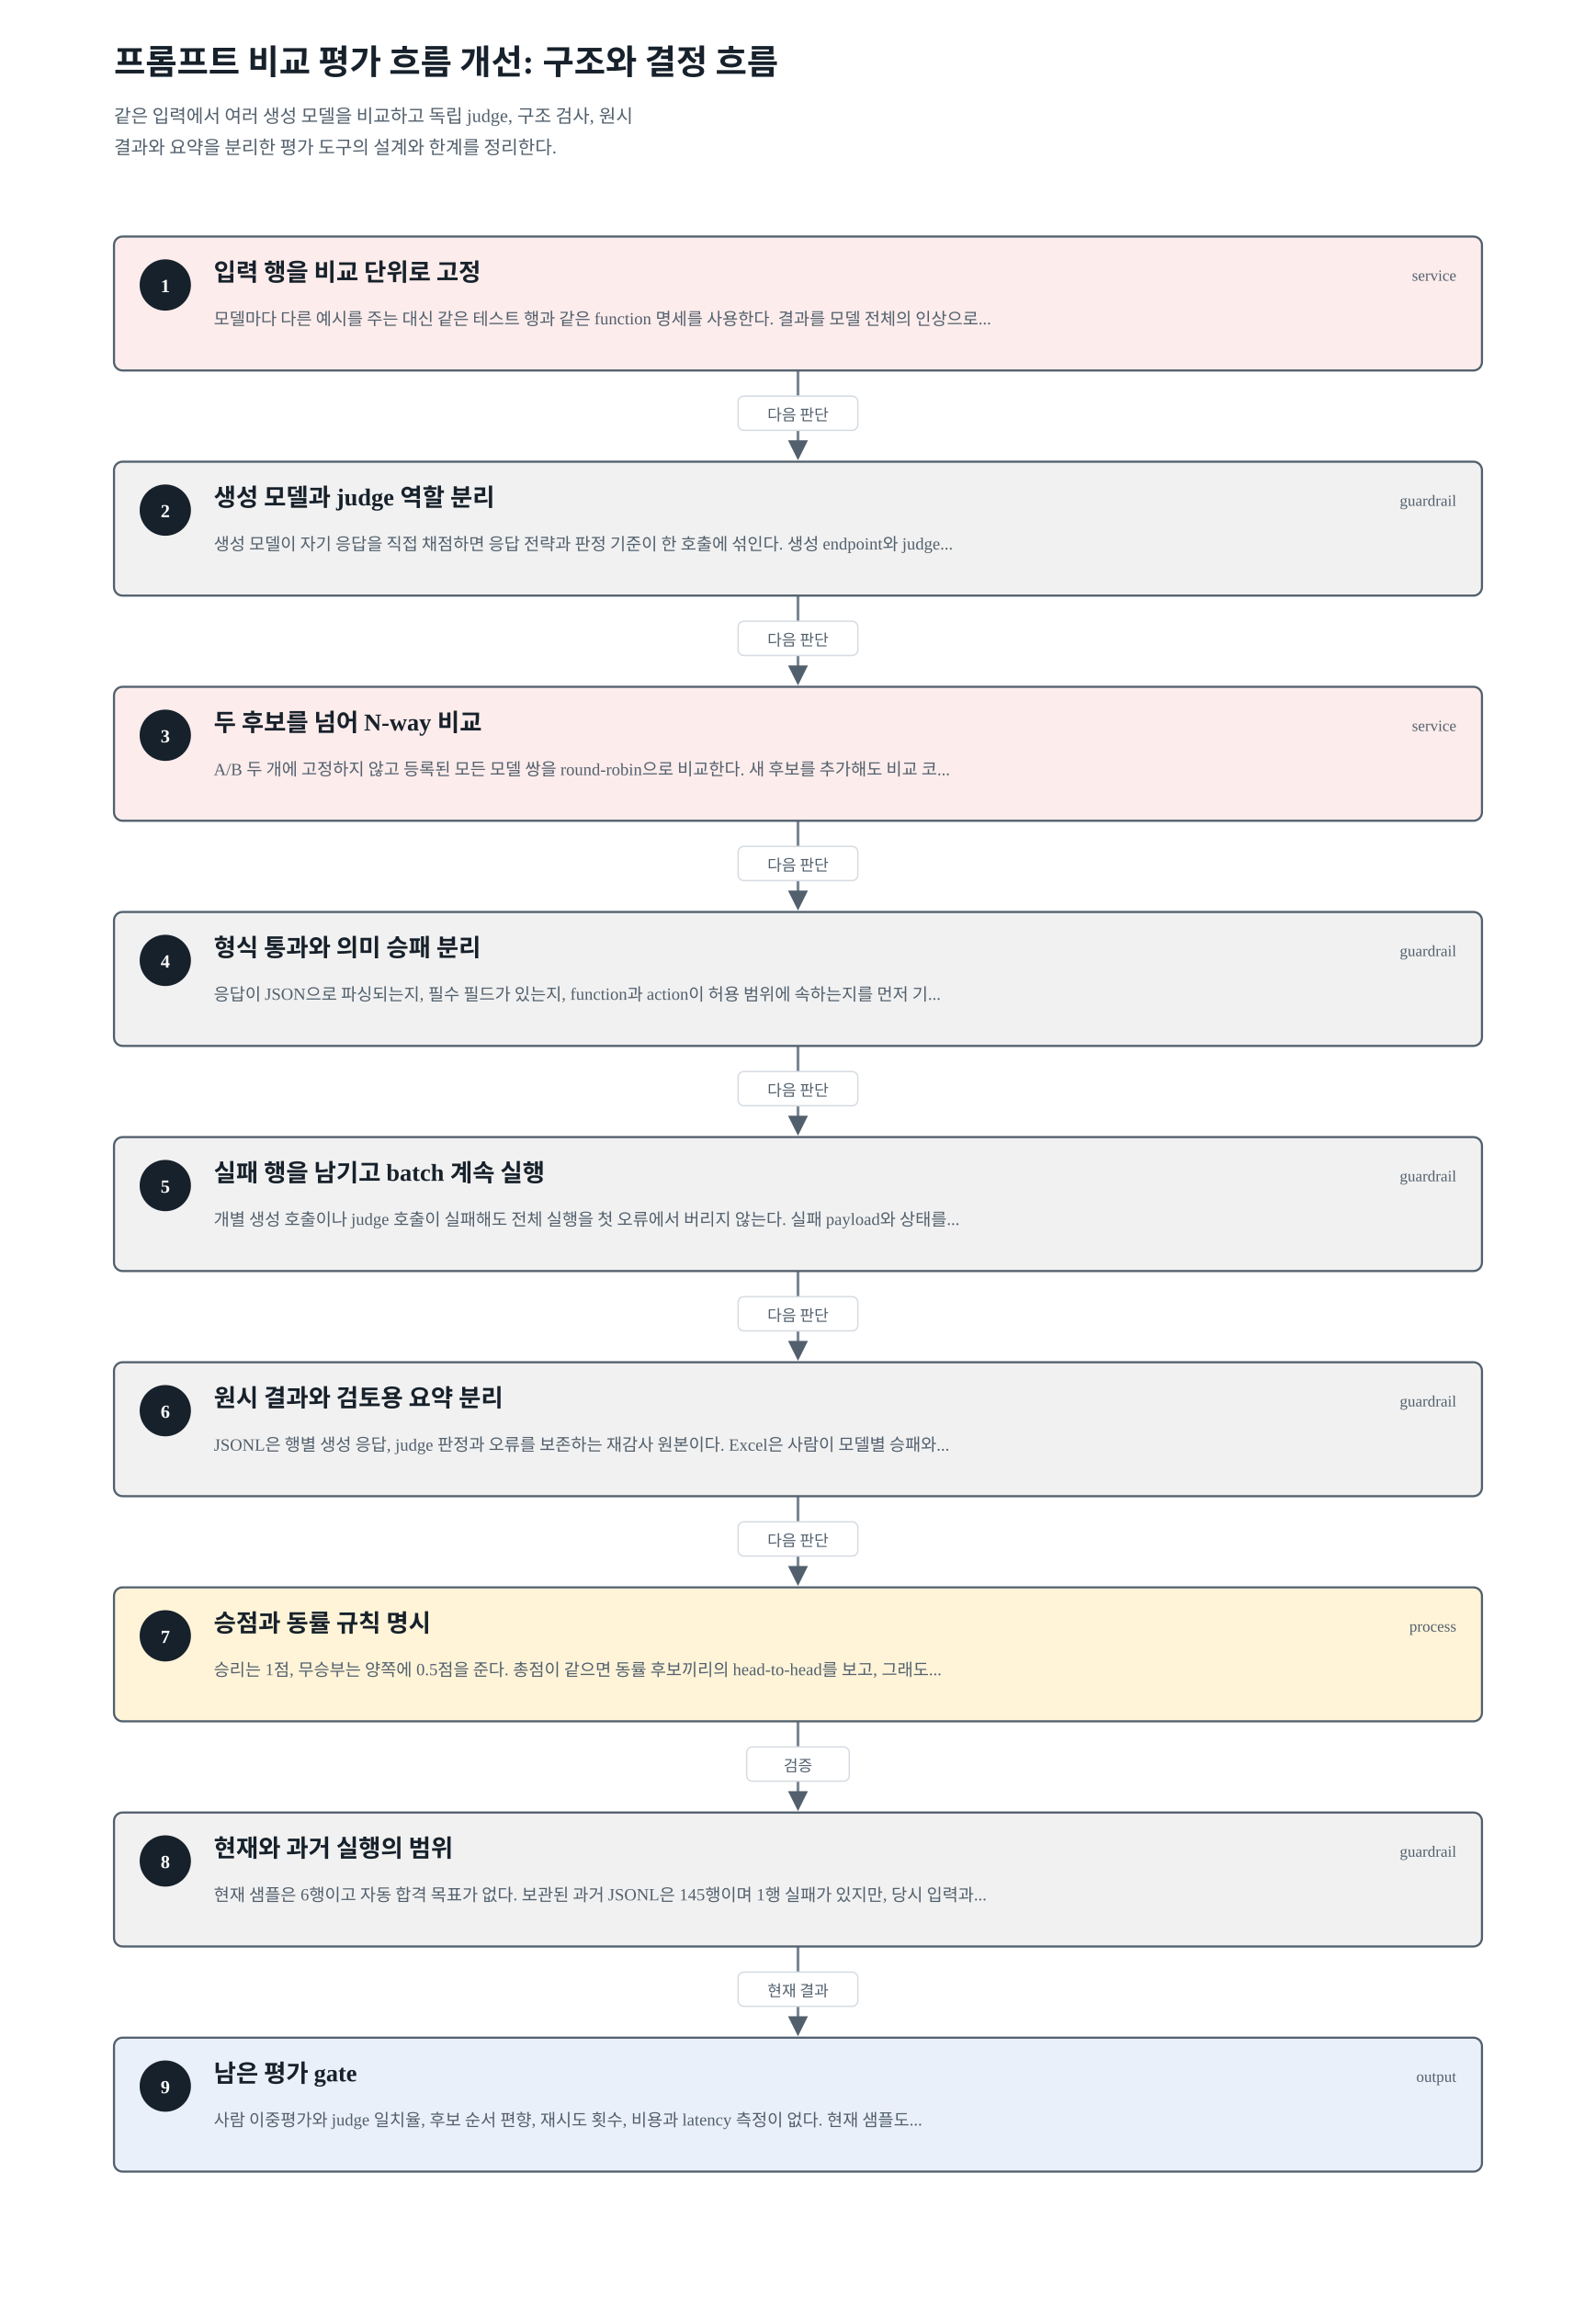
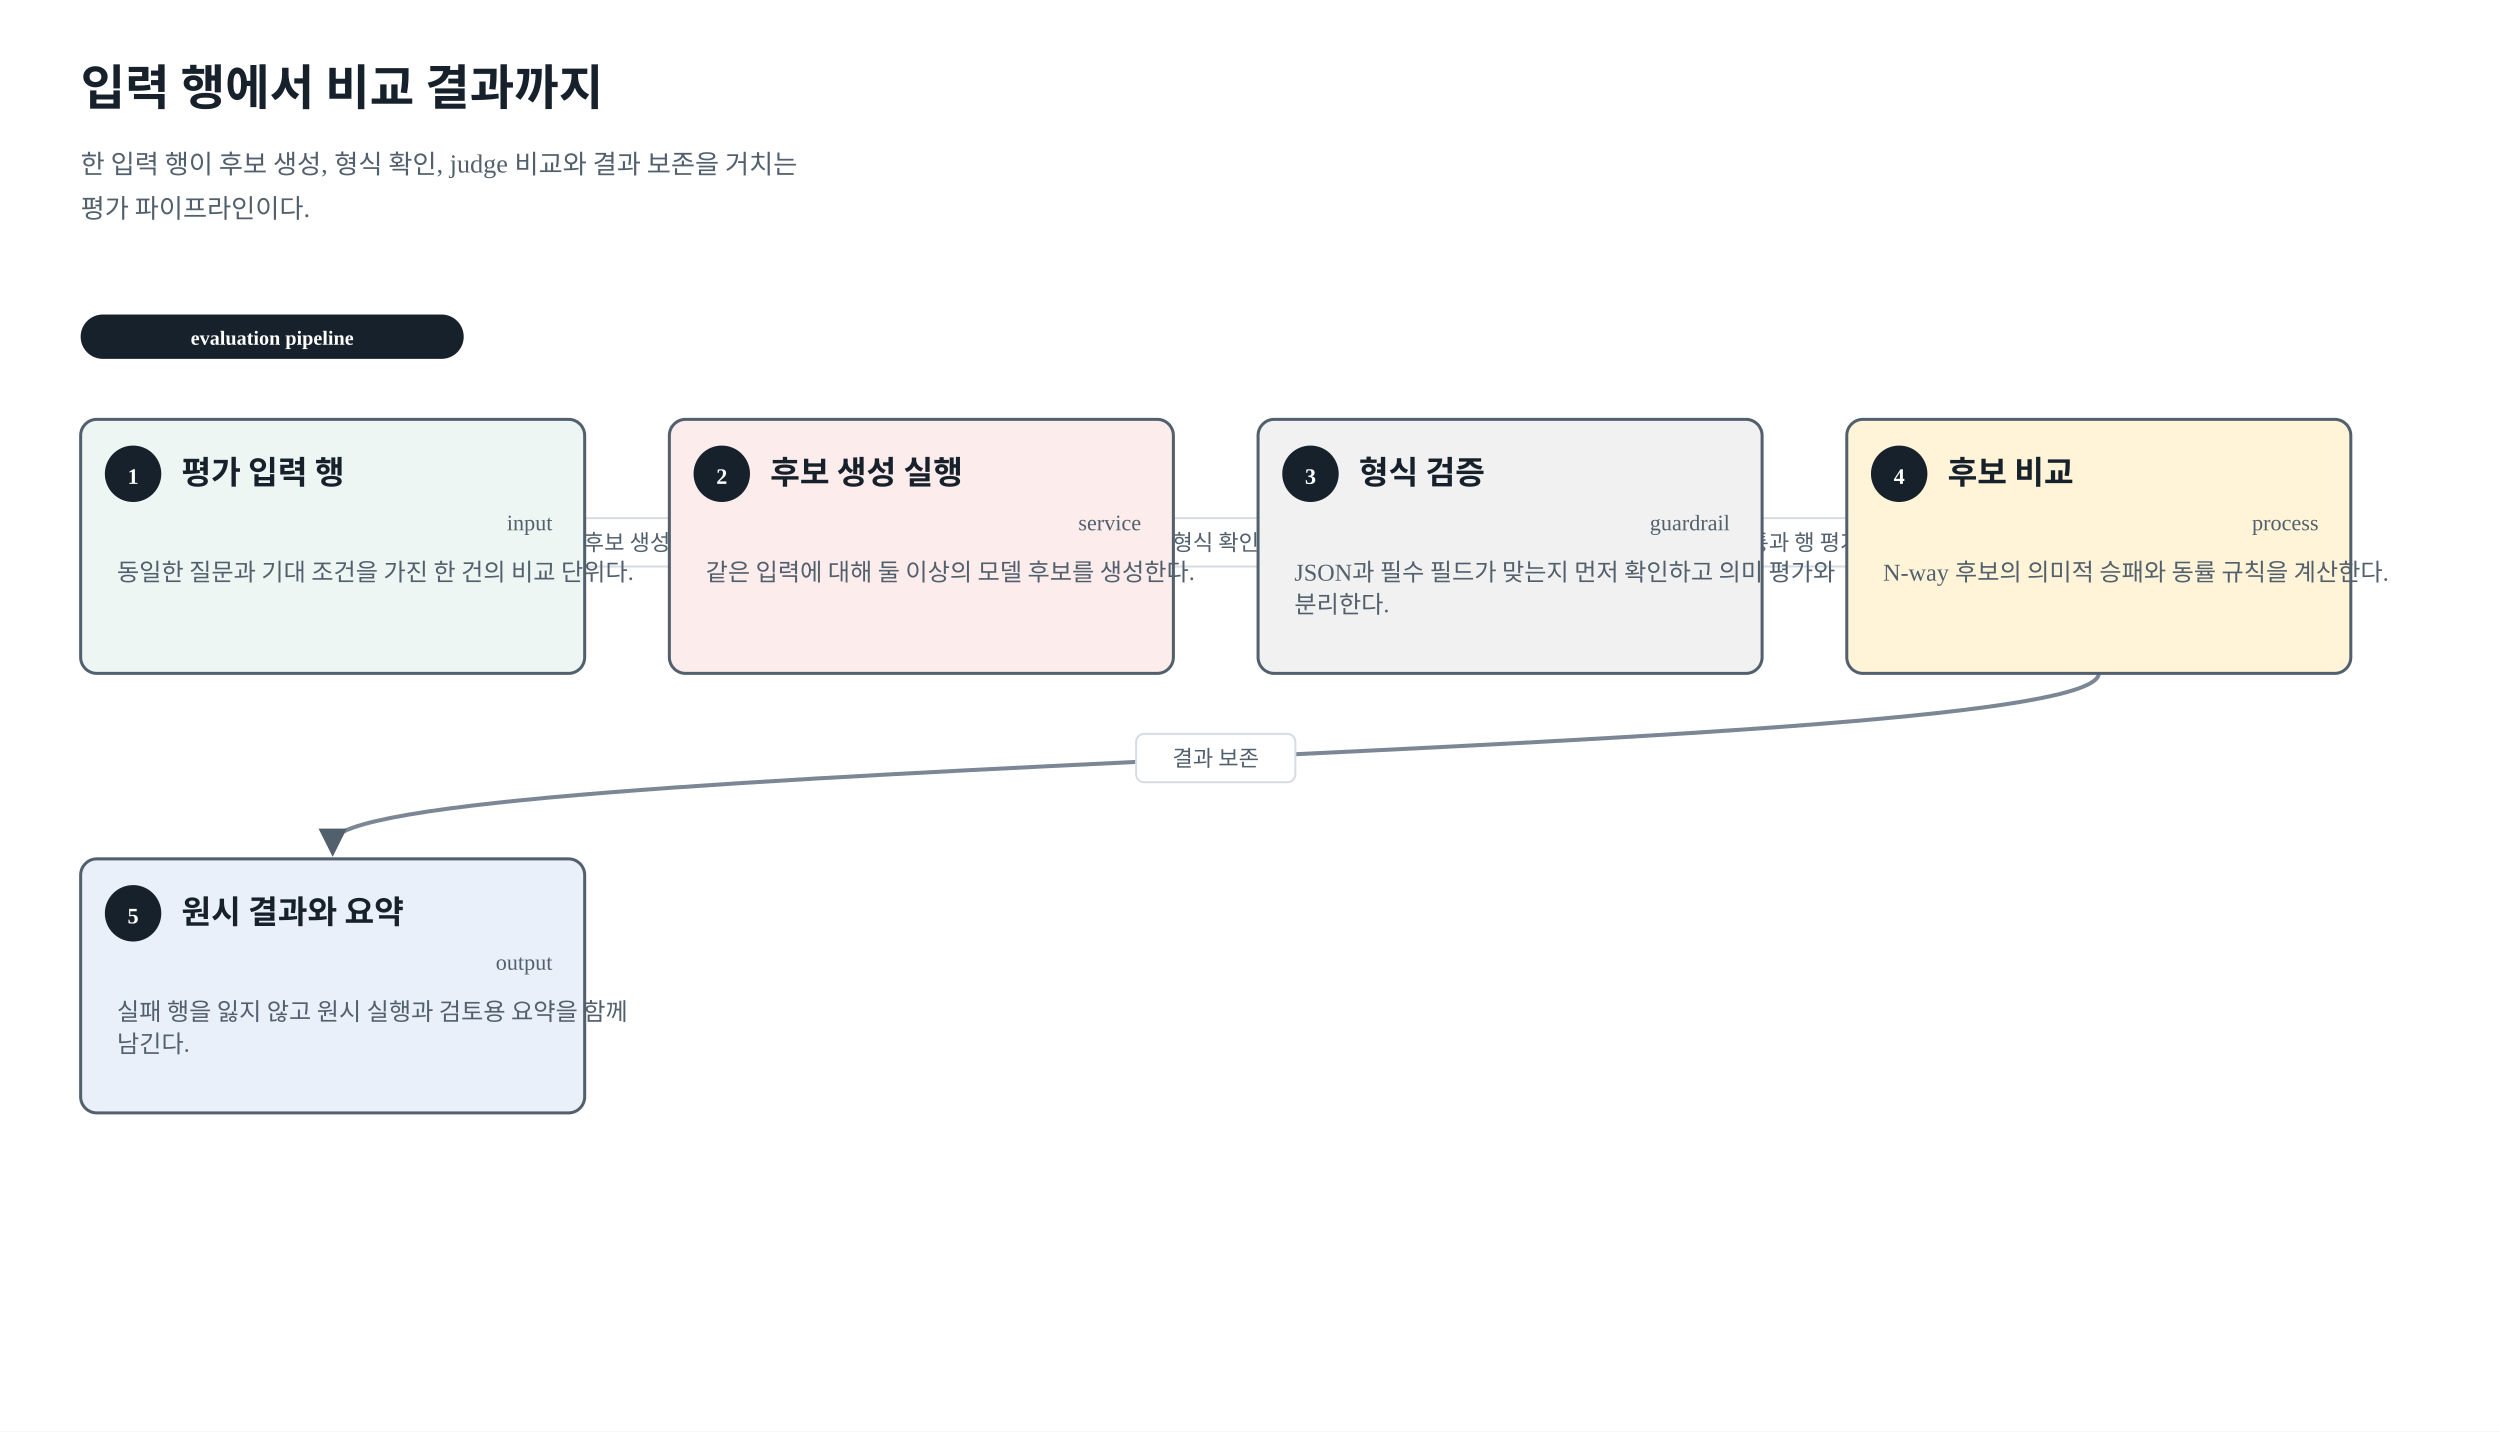
- <svg xmlns="http://www.w3.org/2000/svg" viewBox="0 0 1120 1612" role="img" aria-labelledby="system-map-title system-map-desc">
+ <svg xmlns="http://www.w3.org/2000/svg" viewBox="0 0 1240 710" role="img" aria-labelledby="system-map-title system-map-desc">
  <defs>
    <marker id="system-map-arrow" viewBox="0 0 10 10" refX="5" refY="5" markerWidth="7" markerHeight="7" orient="auto-start-reverse">
      <path d="M 0 0 L 10 5 L 0 10 z" fill="#52606d" />
    </marker>
  </defs>
-   <rect width="1120" height="1612" fill="#ffffff" />
+   <rect width="1240" height="710" fill="#ffffff" />
  <text fill="#17212b" font-size="24" font-weight="700">
-     <tspan x="80" y="52">프롬프트 비교 평가 흐름 개선: 구조와 결정 흐름</tspan>
+     <tspan x="40" y="52">입력 행에서 비교 결과까지</tspan>
  </text>
  <text fill="#52606d" font-size="13">
-     <tspan x="80" y="86">같은 입력에서 여러 생성 모델을 비교하고 독립 judge, 구조 검사, 원시</tspan>
-     <tspan x="80" y="108">결과와 요약을 분리한 평가 도구의 설계와 한계를 정리한다.</tspan>
+     <tspan x="40" y="86">한 입력 행이 후보 생성, 형식 확인, judge 비교와 결과 보존을 거치는</tspan>
+     <tspan x="40" y="108">평가 파이프라인이다.</tspan>
  </text>
+   <rect x="40" y="156" width="190" height="22" rx="11" fill="#17212b" />
+   <text x="135" y="171" text-anchor="middle" fill="#ffffff" font-size="10" font-weight="700">evaluation pipeline</text>
  <g data-flow="flow-01">
-     <path d="M 560 260 L 560 316" fill="none" stroke="#7b8794" stroke-width="2" marker-end="url(#system-map-arrow)" />
-     <rect x="518" y="278" width="84" height="24" rx="4" fill="#ffffff" stroke="#d6dce2" />
-     <text x="560" y="295" text-anchor="middle" fill="#52606d" font-size="11">다음 판단</text>
+     <path d="M 290 271 L 324 271" fill="none" stroke="#7b8794" stroke-width="2" marker-end="url(#system-map-arrow)" />
+     <rect x="271.5" y="257" width="79" height="24" rx="4" fill="#ffffff" stroke="#d6dce2" />
+     <text x="311" y="273" text-anchor="middle" fill="#52606d" font-size="11">후보 생성</text>
  </g>
  <g data-flow="flow-02">
-     <path d="M 560 418 L 560 474" fill="none" stroke="#7b8794" stroke-width="2" marker-end="url(#system-map-arrow)" />
-     <rect x="518" y="436" width="84" height="24" rx="4" fill="#ffffff" stroke="#d6dce2" />
-     <text x="560" y="453" text-anchor="middle" fill="#52606d" font-size="11">다음 판단</text>
+     <path d="M 582 271 L 616 271" fill="none" stroke="#7b8794" stroke-width="2" marker-end="url(#system-map-arrow)" />
+     <rect x="563.5" y="257" width="79" height="24" rx="4" fill="#ffffff" stroke="#d6dce2" />
+     <text x="603" y="273" text-anchor="middle" fill="#52606d" font-size="11">형식 확인</text>
  </g>
  <g data-flow="flow-03">
-     <path d="M 560 576 L 560 632" fill="none" stroke="#7b8794" stroke-width="2" marker-end="url(#system-map-arrow)" />
-     <rect x="518" y="594" width="84" height="24" rx="4" fill="#ffffff" stroke="#d6dce2" />
-     <text x="560" y="611" text-anchor="middle" fill="#52606d" font-size="11">다음 판단</text>
+     <path d="M 874 271 L 908 271" fill="none" stroke="#7b8794" stroke-width="2" marker-end="url(#system-map-arrow)" />
+     <rect x="844.5" y="257" width="101" height="24" rx="4" fill="#ffffff" stroke="#d6dce2" />
+     <text x="895" y="273" text-anchor="middle" fill="#52606d" font-size="11">통과 행 평가</text>
  </g>
  <g data-flow="flow-04">
-     <path d="M 560 734 L 560 790" fill="none" stroke="#7b8794" stroke-width="2" marker-end="url(#system-map-arrow)" />
-     <rect x="518" y="752" width="84" height="24" rx="4" fill="#ffffff" stroke="#d6dce2" />
-     <text x="560" y="769" text-anchor="middle" fill="#52606d" font-size="11">다음 판단</text>
+     <path d="M 1041 334 C 1041 376, 165 376, 165 418" fill="none" stroke="#7b8794" stroke-width="2" marker-end="url(#system-map-arrow)" />
+     <rect x="563.5" y="364" width="79" height="24" rx="4" fill="#ffffff" stroke="#d6dce2" />
+     <text x="603" y="380" text-anchor="middle" fill="#52606d" font-size="11">결과 보존</text>
  </g>
-   <g data-flow="flow-05">
-     <path d="M 560 892 L 560 948" fill="none" stroke="#7b8794" stroke-width="2" marker-end="url(#system-map-arrow)" />
-     <rect x="518" y="910" width="84" height="24" rx="4" fill="#ffffff" stroke="#d6dce2" />
-     <text x="560" y="927" text-anchor="middle" fill="#52606d" font-size="11">다음 판단</text>
+   <g data-node="test-row">
+     <rect x="40" y="208" width="250" height="126" rx="8" fill="#edf6f3" stroke="#52606d" stroke-width="1.5" />
+     <circle cx="66" cy="235" r="14" fill="#17212b" />
+     <text x="66" y="240" text-anchor="middle" fill="#ffffff" font-size="11" font-weight="700">1</text>
+     <text x="90" y="240" fill="#17212b" font-size="16" font-weight="700">평가 입력 행</text>
+     <text x="274" y="263" text-anchor="end" fill="#52606d" font-size="11">input</text>
+     <text x="58" y="286" fill="#52606d" font-size="12">
+       <tspan x="58" y="288">동일한 질문과 기대 조건을 가진 한 건의 비교 단위다.</tspan>
+     </text>
  </g>
-   <g data-flow="flow-06">
-     <path d="M 560 1050 L 560 1106" fill="none" stroke="#7b8794" stroke-width="2" marker-end="url(#system-map-arrow)" />
-     <rect x="518" y="1068" width="84" height="24" rx="4" fill="#ffffff" stroke="#d6dce2" />
-     <text x="560" y="1085" text-anchor="middle" fill="#52606d" font-size="11">다음 판단</text>
+   <g data-node="candidate-runs">
+     <rect x="332" y="208" width="250" height="126" rx="8" fill="#fceceb" stroke="#52606d" stroke-width="1.5" />
+     <circle cx="358" cy="235" r="14" fill="#17212b" />
+     <text x="358" y="240" text-anchor="middle" fill="#ffffff" font-size="11" font-weight="700">2</text>
+     <text x="382" y="240" fill="#17212b" font-size="16" font-weight="700">후보 생성 실행</text>
+     <text x="566" y="263" text-anchor="end" fill="#52606d" font-size="11">service</text>
+     <text x="350" y="286" fill="#52606d" font-size="12">
+       <tspan x="350" y="288">같은 입력에 대해 둘 이상의 모델 후보를 생성한다.</tspan>
+     </text>
  </g>
-   <g data-flow="flow-07">
-     <path d="M 560 1208 L 560 1264" fill="none" stroke="#7b8794" stroke-width="2" marker-end="url(#system-map-arrow)" />
-     <rect x="524" y="1226" width="72" height="24" rx="4" fill="#ffffff" stroke="#d6dce2" />
-     <text x="560" y="1243" text-anchor="middle" fill="#52606d" font-size="11">검증</text>
+   <g data-node="format-gate">
+     <rect x="624" y="208" width="250" height="126" rx="8" fill="#f1f1f1" stroke="#52606d" stroke-width="1.5" />
+     <circle cx="650" cy="235" r="14" fill="#17212b" />
+     <text x="650" y="240" text-anchor="middle" fill="#ffffff" font-size="11" font-weight="700">3</text>
+     <text x="674" y="240" fill="#17212b" font-size="16" font-weight="700">형식 검증</text>
+     <text x="858" y="263" text-anchor="end" fill="#52606d" font-size="11">guardrail</text>
+     <text x="642" y="286" fill="#52606d" font-size="12">
+       <tspan x="642" y="288">JSON과 필수 필드가 맞는지 먼저 확인하고 의미 평가와</tspan>
+       <tspan x="642" y="304">분리한다.</tspan>
+     </text>
  </g>
-   <g data-flow="flow-08">
-     <path d="M 560 1366 L 560 1422" fill="none" stroke="#7b8794" stroke-width="2" marker-end="url(#system-map-arrow)" />
-     <rect x="518" y="1384" width="84" height="24" rx="4" fill="#ffffff" stroke="#d6dce2" />
-     <text x="560" y="1401" text-anchor="middle" fill="#52606d" font-size="11">현재 결과</text>
+   <g data-node="judge-comparison">
+     <rect x="916" y="208" width="250" height="126" rx="8" fill="#fff4d8" stroke="#52606d" stroke-width="1.5" />
+     <circle cx="942" cy="235" r="14" fill="#17212b" />
+     <text x="942" y="240" text-anchor="middle" fill="#ffffff" font-size="11" font-weight="700">4</text>
+     <text x="966" y="240" fill="#17212b" font-size="16" font-weight="700">후보 비교</text>
+     <text x="1150" y="263" text-anchor="end" fill="#52606d" font-size="11">process</text>
+     <text x="934" y="286" fill="#52606d" font-size="12">
+       <tspan x="934" y="288">N-way 후보의 의미적 승패와 동률 규칙을 계산한다.</tspan>
+     </text>
  </g>
-   <g data-node="fixed-input">
-     <rect x="80" y="166" width="960" height="94" rx="6" fill="#fceceb" stroke="#52606d" stroke-width="1.5" />
-     <circle cx="116" cy="200" r="18" fill="#17212b" />
-     <text x="116" y="205" text-anchor="middle" fill="#ffffff" font-size="13" font-weight="700">1</text>
-     <text x="150" y="197" fill="#17212b" font-size="17" font-weight="700">입력 행을 비교 단위로 고정</text>
-     <text x="1022" y="197" text-anchor="end" fill="#52606d" font-size="11">service</text>
-     <text x="150" y="228" fill="#52606d" font-size="12">모델마다 다른 예시를 주는 대신 같은 테스트 행과 같은 function 명세를 사용한다. 결과를 모델 전체의 인상으로...</text>
-   </g>
-   <g data-node="judge-boundary">
-     <rect x="80" y="324" width="960" height="94" rx="6" fill="#f1f1f1" stroke="#52606d" stroke-width="1.5" />
-     <circle cx="116" cy="358" r="18" fill="#17212b" />
-     <text x="116" y="363" text-anchor="middle" fill="#ffffff" font-size="13" font-weight="700">2</text>
-     <text x="150" y="355" fill="#17212b" font-size="17" font-weight="700">생성 모델과 judge 역할 분리</text>
-     <text x="1022" y="355" text-anchor="end" fill="#52606d" font-size="11">guardrail</text>
-     <text x="150" y="386" fill="#52606d" font-size="12">생성 모델이 자기 응답을 직접 채점하면 응답 전략과 판정 기준이 한 호출에 섞인다. 생성 endpoint와 judge...</text>
-   </g>
-   <g data-node="n-way">
-     <rect x="80" y="482" width="960" height="94" rx="6" fill="#fceceb" stroke="#52606d" stroke-width="1.5" />
-     <circle cx="116" cy="516" r="18" fill="#17212b" />
-     <text x="116" y="521" text-anchor="middle" fill="#ffffff" font-size="13" font-weight="700">3</text>
-     <text x="150" y="513" fill="#17212b" font-size="17" font-weight="700">두 후보를 넘어 N-way 비교</text>
-     <text x="1022" y="513" text-anchor="end" fill="#52606d" font-size="11">service</text>
-     <text x="150" y="544" fill="#52606d" font-size="12">A/B 두 개에 고정하지 않고 등록된 모든 모델 쌍을 round-robin으로 비교한다. 새 후보를 추가해도 비교 코...</text>
-   </g>
-   <g data-node="structural-validation">
-     <rect x="80" y="640" width="960" height="94" rx="6" fill="#f1f1f1" stroke="#52606d" stroke-width="1.5" />
-     <circle cx="116" cy="674" r="18" fill="#17212b" />
-     <text x="116" y="679" text-anchor="middle" fill="#ffffff" font-size="13" font-weight="700">4</text>
-     <text x="150" y="671" fill="#17212b" font-size="17" font-weight="700">형식 통과와 의미 승패 분리</text>
-     <text x="1022" y="671" text-anchor="end" fill="#52606d" font-size="11">guardrail</text>
-     <text x="150" y="702" fill="#52606d" font-size="12">응답이 JSON으로 파싱되는지, 필수 필드가 있는지, function과 action이 허용 범위에 속하는지를 먼저 기...</text>
-   </g>
-   <g data-node="failure-isolation">
-     <rect x="80" y="798" width="960" height="94" rx="6" fill="#f1f1f1" stroke="#52606d" stroke-width="1.5" />
-     <circle cx="116" cy="832" r="18" fill="#17212b" />
-     <text x="116" y="837" text-anchor="middle" fill="#ffffff" font-size="13" font-weight="700">5</text>
-     <text x="150" y="829" fill="#17212b" font-size="17" font-weight="700">실패 행을 남기고 batch 계속 실행</text>
-     <text x="1022" y="829" text-anchor="end" fill="#52606d" font-size="11">guardrail</text>
-     <text x="150" y="860" fill="#52606d" font-size="12">개별 생성 호출이나 judge 호출이 실패해도 전체 실행을 첫 오류에서 버리지 않는다. 실패 payload와 상태를...</text>
-   </g>
-   <g data-node="output-lifecycle">
-     <rect x="80" y="956" width="960" height="94" rx="6" fill="#f1f1f1" stroke="#52606d" stroke-width="1.5" />
-     <circle cx="116" cy="990" r="18" fill="#17212b" />
-     <text x="116" y="995" text-anchor="middle" fill="#ffffff" font-size="13" font-weight="700">6</text>
-     <text x="150" y="987" fill="#17212b" font-size="17" font-weight="700">원시 결과와 검토용 요약 분리</text>
-     <text x="1022" y="987" text-anchor="end" fill="#52606d" font-size="11">guardrail</text>
-     <text x="150" y="1018" fill="#52606d" font-size="12">JSONL은 행별 생성 응답, judge 판정과 오류를 보존하는 재감사 원본이다. Excel은 사람이 모델별 승패와...</text>
-   </g>
-   <g data-node="score-and-tie">
-     <rect x="80" y="1114" width="960" height="94" rx="6" fill="#fff4d8" stroke="#52606d" stroke-width="1.5" />
-     <circle cx="116" cy="1148" r="18" fill="#17212b" />
-     <text x="116" y="1153" text-anchor="middle" fill="#ffffff" font-size="13" font-weight="700">7</text>
-     <text x="150" y="1145" fill="#17212b" font-size="17" font-weight="700">승점과 동률 규칙 명시</text>
-     <text x="1022" y="1145" text-anchor="end" fill="#52606d" font-size="11">process</text>
-     <text x="150" y="1176" fill="#52606d" font-size="12">승리는 1점, 무승부는 양쪽에 0.5점을 준다. 총점이 같으면 동률 후보끼리의 head-to-head를 보고, 그래도...</text>
-   </g>
-   <g data-node="validation">
-     <rect x="80" y="1272" width="960" height="94" rx="6" fill="#f1f1f1" stroke="#52606d" stroke-width="1.5" />
-     <circle cx="116" cy="1306" r="18" fill="#17212b" />
-     <text x="116" y="1311" text-anchor="middle" fill="#ffffff" font-size="13" font-weight="700">8</text>
-     <text x="150" y="1303" fill="#17212b" font-size="17" font-weight="700">현재와 과거 실행의 범위</text>
-     <text x="1022" y="1303" text-anchor="end" fill="#52606d" font-size="11">guardrail</text>
-     <text x="150" y="1334" fill="#52606d" font-size="12">현재 샘플은 6행이고 자동 합격 목표가 없다. 보관된 과거 JSONL은 145행이며 1행 실패가 있지만, 당시 입력과...</text>
-   </g>
-   <g data-node="limitations">
-     <rect x="80" y="1430" width="960" height="94" rx="6" fill="#eaf0fa" stroke="#52606d" stroke-width="1.5" />
-     <circle cx="116" cy="1464" r="18" fill="#17212b" />
-     <text x="116" y="1469" text-anchor="middle" fill="#ffffff" font-size="13" font-weight="700">9</text>
-     <text x="150" y="1461" fill="#17212b" font-size="17" font-weight="700">남은 평가 gate</text>
-     <text x="1022" y="1461" text-anchor="end" fill="#52606d" font-size="11">output</text>
-     <text x="150" y="1492" fill="#52606d" font-size="12">사람 이중평가와 judge 일치율, 후보 순서 편향, 재시도 횟수, 비용과 latency 측정이 없다. 현재 샘플도...</text>
+   <g data-node="review-output">
+     <rect x="40" y="426" width="250" height="126" rx="8" fill="#eaf0fa" stroke="#52606d" stroke-width="1.5" />
+     <circle cx="66" cy="453" r="14" fill="#17212b" />
+     <text x="66" y="458" text-anchor="middle" fill="#ffffff" font-size="11" font-weight="700">5</text>
+     <text x="90" y="458" fill="#17212b" font-size="16" font-weight="700">원시 결과와 요약</text>
+     <text x="274" y="481" text-anchor="end" fill="#52606d" font-size="11">output</text>
+     <text x="58" y="504" fill="#52606d" font-size="12">
+       <tspan x="58" y="506">실패 행을 잃지 않고 원시 실행과 검토용 요약을 함께</tspan>
+       <tspan x="58" y="522">남긴다.</tspan>
+     </text>
  </g>
</svg>
